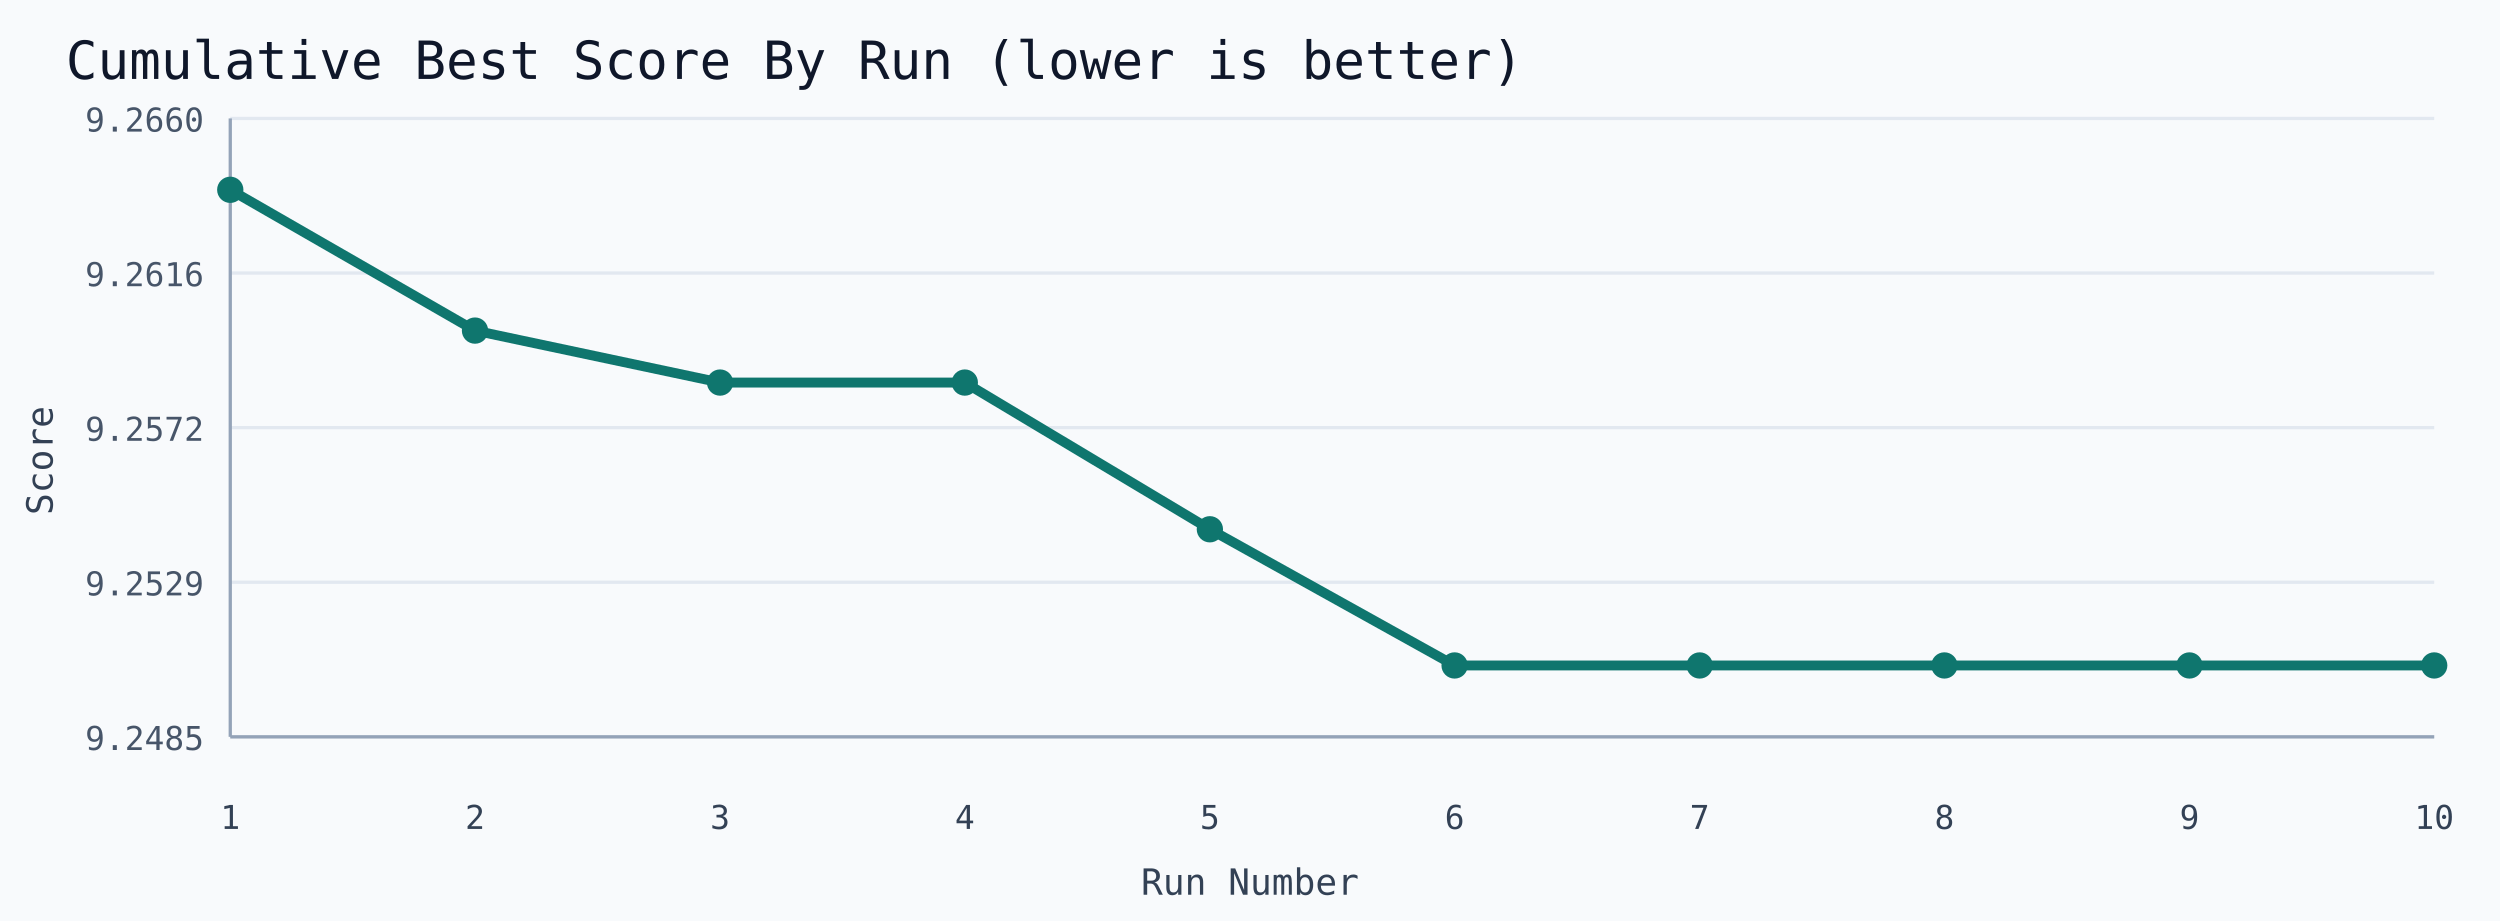
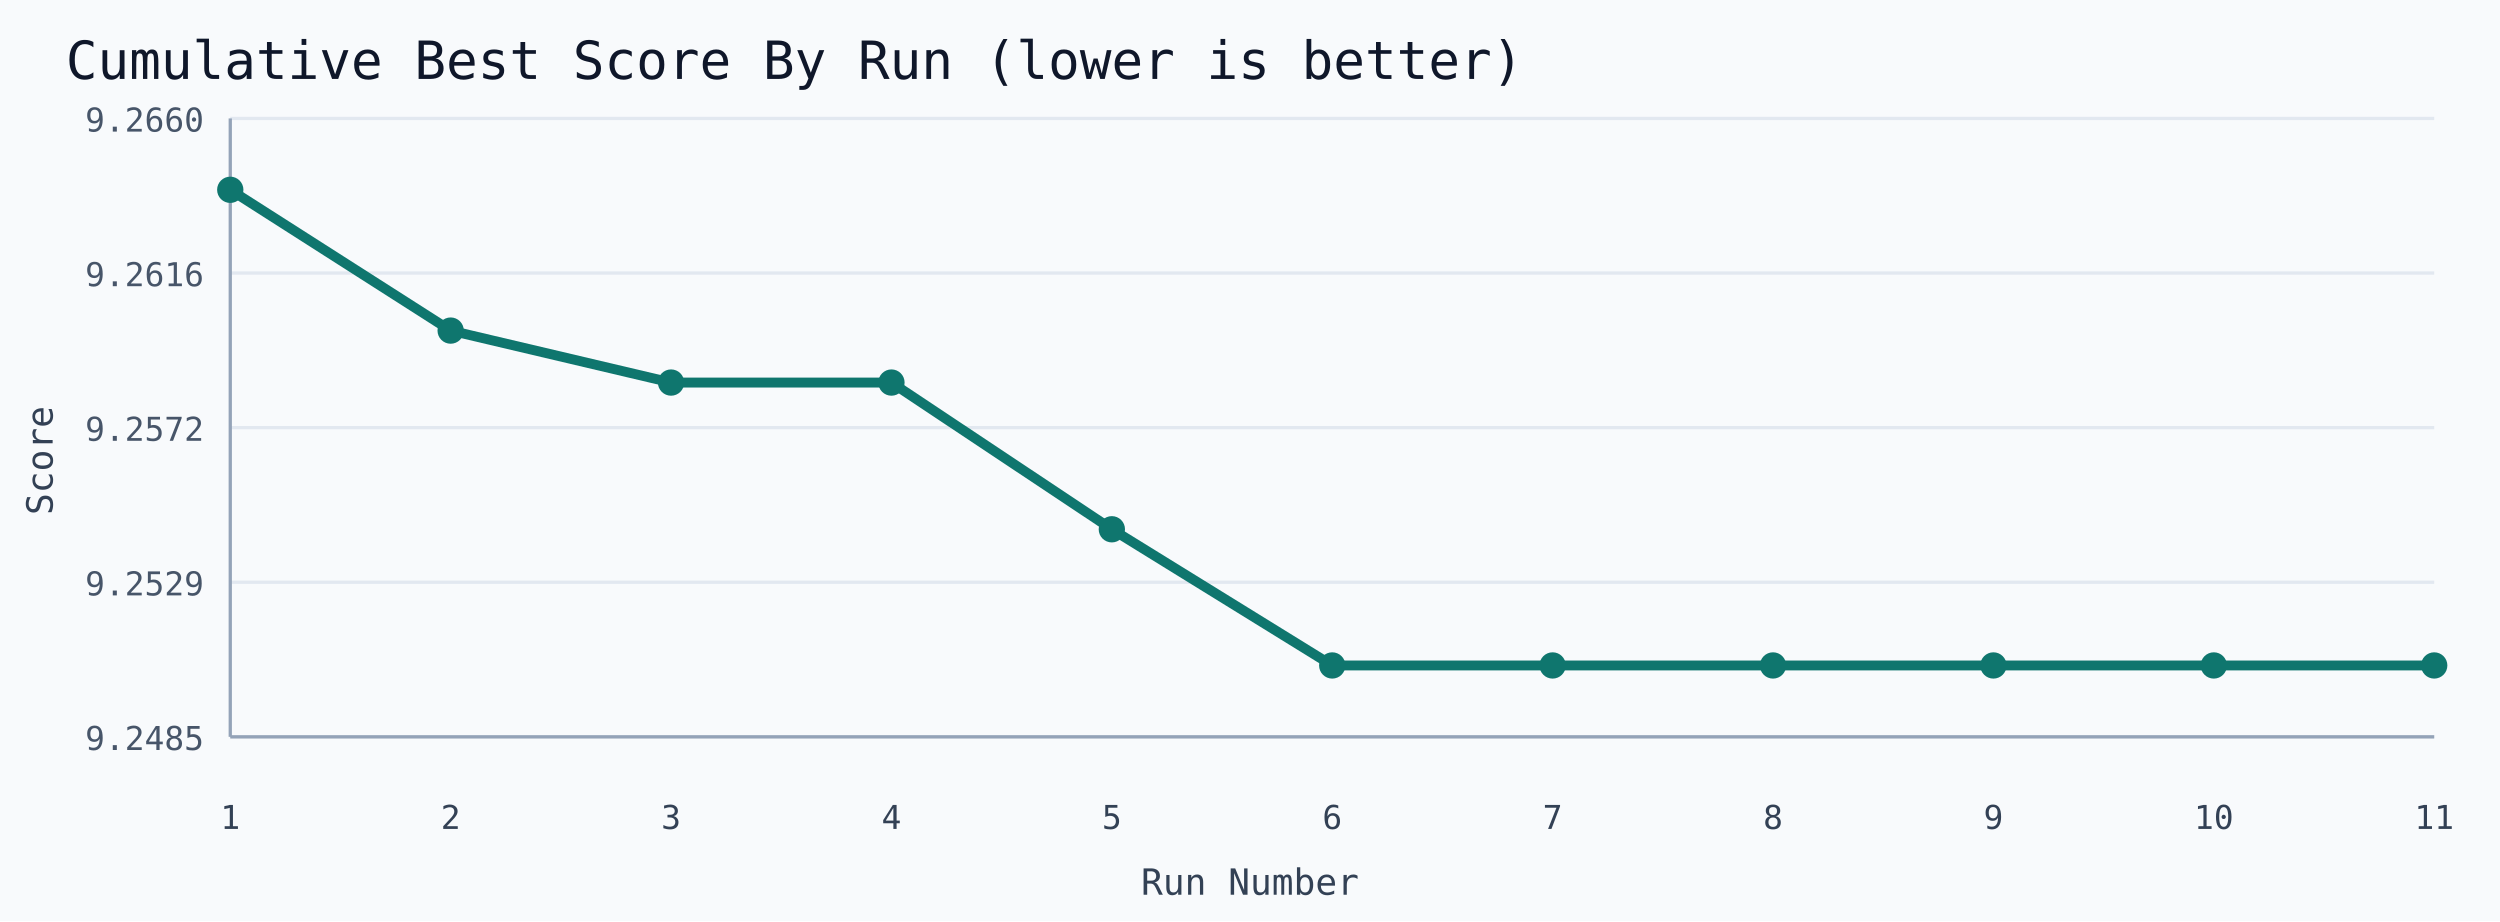
<svg xmlns="http://www.w3.org/2000/svg" width="760" height="280" viewBox="0 0 760 280">
  <rect width="100%" height="100%" fill="#f8fafc" />
  <text x="20" y="24" font-family="monospace" font-size="16" fill="#0f172a">Cumulative Best Score By Run (lower is better)</text>
  <line x1="70" y1="36.0" x2="740" y2="36.0" stroke="#e2e8f0" />
  <text x="62" y="40.0" text-anchor="end" font-family="monospace" font-size="10" fill="#475569">9.2660</text>
  <line x1="70" y1="83.0" x2="740" y2="83.0" stroke="#e2e8f0" />
  <text x="62" y="87.0" text-anchor="end" font-family="monospace" font-size="10" fill="#475569">9.2616</text>
  <line x1="70" y1="130.0" x2="740" y2="130.0" stroke="#e2e8f0" />
  <text x="62" y="134.0" text-anchor="end" font-family="monospace" font-size="10" fill="#475569">9.2572</text>
  <line x1="70" y1="177.0" x2="740" y2="177.0" stroke="#e2e8f0" />
  <text x="62" y="181.0" text-anchor="end" font-family="monospace" font-size="10" fill="#475569">9.2529</text>
  <line x1="70" y1="224.0" x2="740" y2="224.0" stroke="#e2e8f0" />
  <text x="62" y="228.0" text-anchor="end" font-family="monospace" font-size="10" fill="#475569">9.2485</text>
  <line x1="70" y1="224" x2="740" y2="224" stroke="#94a3b8" />
  <line x1="70" y1="36" x2="70" y2="224" stroke="#94a3b8" />
-   <polyline fill="none" stroke="#0f766e" stroke-width="3" points="70.0,57.7 144.4,100.5 218.9,116.3 293.3,116.3 367.8,160.9 442.2,202.3 516.7,202.3 591.1,202.3 665.6,202.3 740.0,202.3" />
+   <polyline fill="none" stroke="#0f766e" stroke-width="3" points="70.0,57.7 137.0,100.5 204.0,116.3 271.0,116.3 338.0,160.9 405.0,202.3 472.0,202.3 539.0,202.3 606.0,202.3 673.0,202.3 740.0,202.3" />
  <circle cx="70.0" cy="57.7" r="4" fill="#0f766e" />
  <text x="70.0" y="252" text-anchor="middle" font-family="monospace" font-size="10" fill="#334155">1</text>
-   <circle cx="144.4" cy="100.5" r="4" fill="#0f766e" />
-   <text x="144.4" y="252" text-anchor="middle" font-family="monospace" font-size="10" fill="#334155">2</text>
-   <circle cx="218.9" cy="116.3" r="4" fill="#0f766e" />
-   <text x="218.9" y="252" text-anchor="middle" font-family="monospace" font-size="10" fill="#334155">3</text>
-   <circle cx="293.3" cy="116.3" r="4" fill="#0f766e" />
-   <text x="293.3" y="252" text-anchor="middle" font-family="monospace" font-size="10" fill="#334155">4</text>
-   <circle cx="367.8" cy="160.9" r="4" fill="#0f766e" />
-   <text x="367.8" y="252" text-anchor="middle" font-family="monospace" font-size="10" fill="#334155">5</text>
-   <circle cx="442.2" cy="202.3" r="4" fill="#0f766e" />
-   <text x="442.2" y="252" text-anchor="middle" font-family="monospace" font-size="10" fill="#334155">6</text>
-   <circle cx="516.7" cy="202.3" r="4" fill="#0f766e" />
-   <text x="516.7" y="252" text-anchor="middle" font-family="monospace" font-size="10" fill="#334155">7</text>
-   <circle cx="591.1" cy="202.3" r="4" fill="#0f766e" />
-   <text x="591.1" y="252" text-anchor="middle" font-family="monospace" font-size="10" fill="#334155">8</text>
-   <circle cx="665.6" cy="202.3" r="4" fill="#0f766e" />
-   <text x="665.6" y="252" text-anchor="middle" font-family="monospace" font-size="10" fill="#334155">9</text>
+   <circle cx="137.0" cy="100.5" r="4" fill="#0f766e" />
+   <text x="137.0" y="252" text-anchor="middle" font-family="monospace" font-size="10" fill="#334155">2</text>
+   <circle cx="204.0" cy="116.3" r="4" fill="#0f766e" />
+   <text x="204.0" y="252" text-anchor="middle" font-family="monospace" font-size="10" fill="#334155">3</text>
+   <circle cx="271.0" cy="116.3" r="4" fill="#0f766e" />
+   <text x="271.0" y="252" text-anchor="middle" font-family="monospace" font-size="10" fill="#334155">4</text>
+   <circle cx="338.0" cy="160.9" r="4" fill="#0f766e" />
+   <text x="338.0" y="252" text-anchor="middle" font-family="monospace" font-size="10" fill="#334155">5</text>
+   <circle cx="405.0" cy="202.3" r="4" fill="#0f766e" />
+   <text x="405.0" y="252" text-anchor="middle" font-family="monospace" font-size="10" fill="#334155">6</text>
+   <circle cx="472.0" cy="202.3" r="4" fill="#0f766e" />
+   <text x="472.0" y="252" text-anchor="middle" font-family="monospace" font-size="10" fill="#334155">7</text>
+   <circle cx="539.0" cy="202.3" r="4" fill="#0f766e" />
+   <text x="539.0" y="252" text-anchor="middle" font-family="monospace" font-size="10" fill="#334155">8</text>
+   <circle cx="606.0" cy="202.3" r="4" fill="#0f766e" />
+   <text x="606.0" y="252" text-anchor="middle" font-family="monospace" font-size="10" fill="#334155">9</text>
+   <circle cx="673.0" cy="202.3" r="4" fill="#0f766e" />
+   <text x="673.0" y="252" text-anchor="middle" font-family="monospace" font-size="10" fill="#334155">10</text>
  <circle cx="740.0" cy="202.3" r="4" fill="#0f766e" />
-   <text x="740.0" y="252" text-anchor="middle" font-family="monospace" font-size="10" fill="#334155">10</text>
+   <text x="740.0" y="252" text-anchor="middle" font-family="monospace" font-size="10" fill="#334155">11</text>
  <text x="380.0" y="272" text-anchor="middle" font-family="monospace" font-size="11" fill="#334155">Run Number</text>
  <text x="16" y="140.0" text-anchor="middle" font-family="monospace" font-size="11" fill="#334155" transform="rotate(-90 16 140.0)">Score</text>
</svg>
